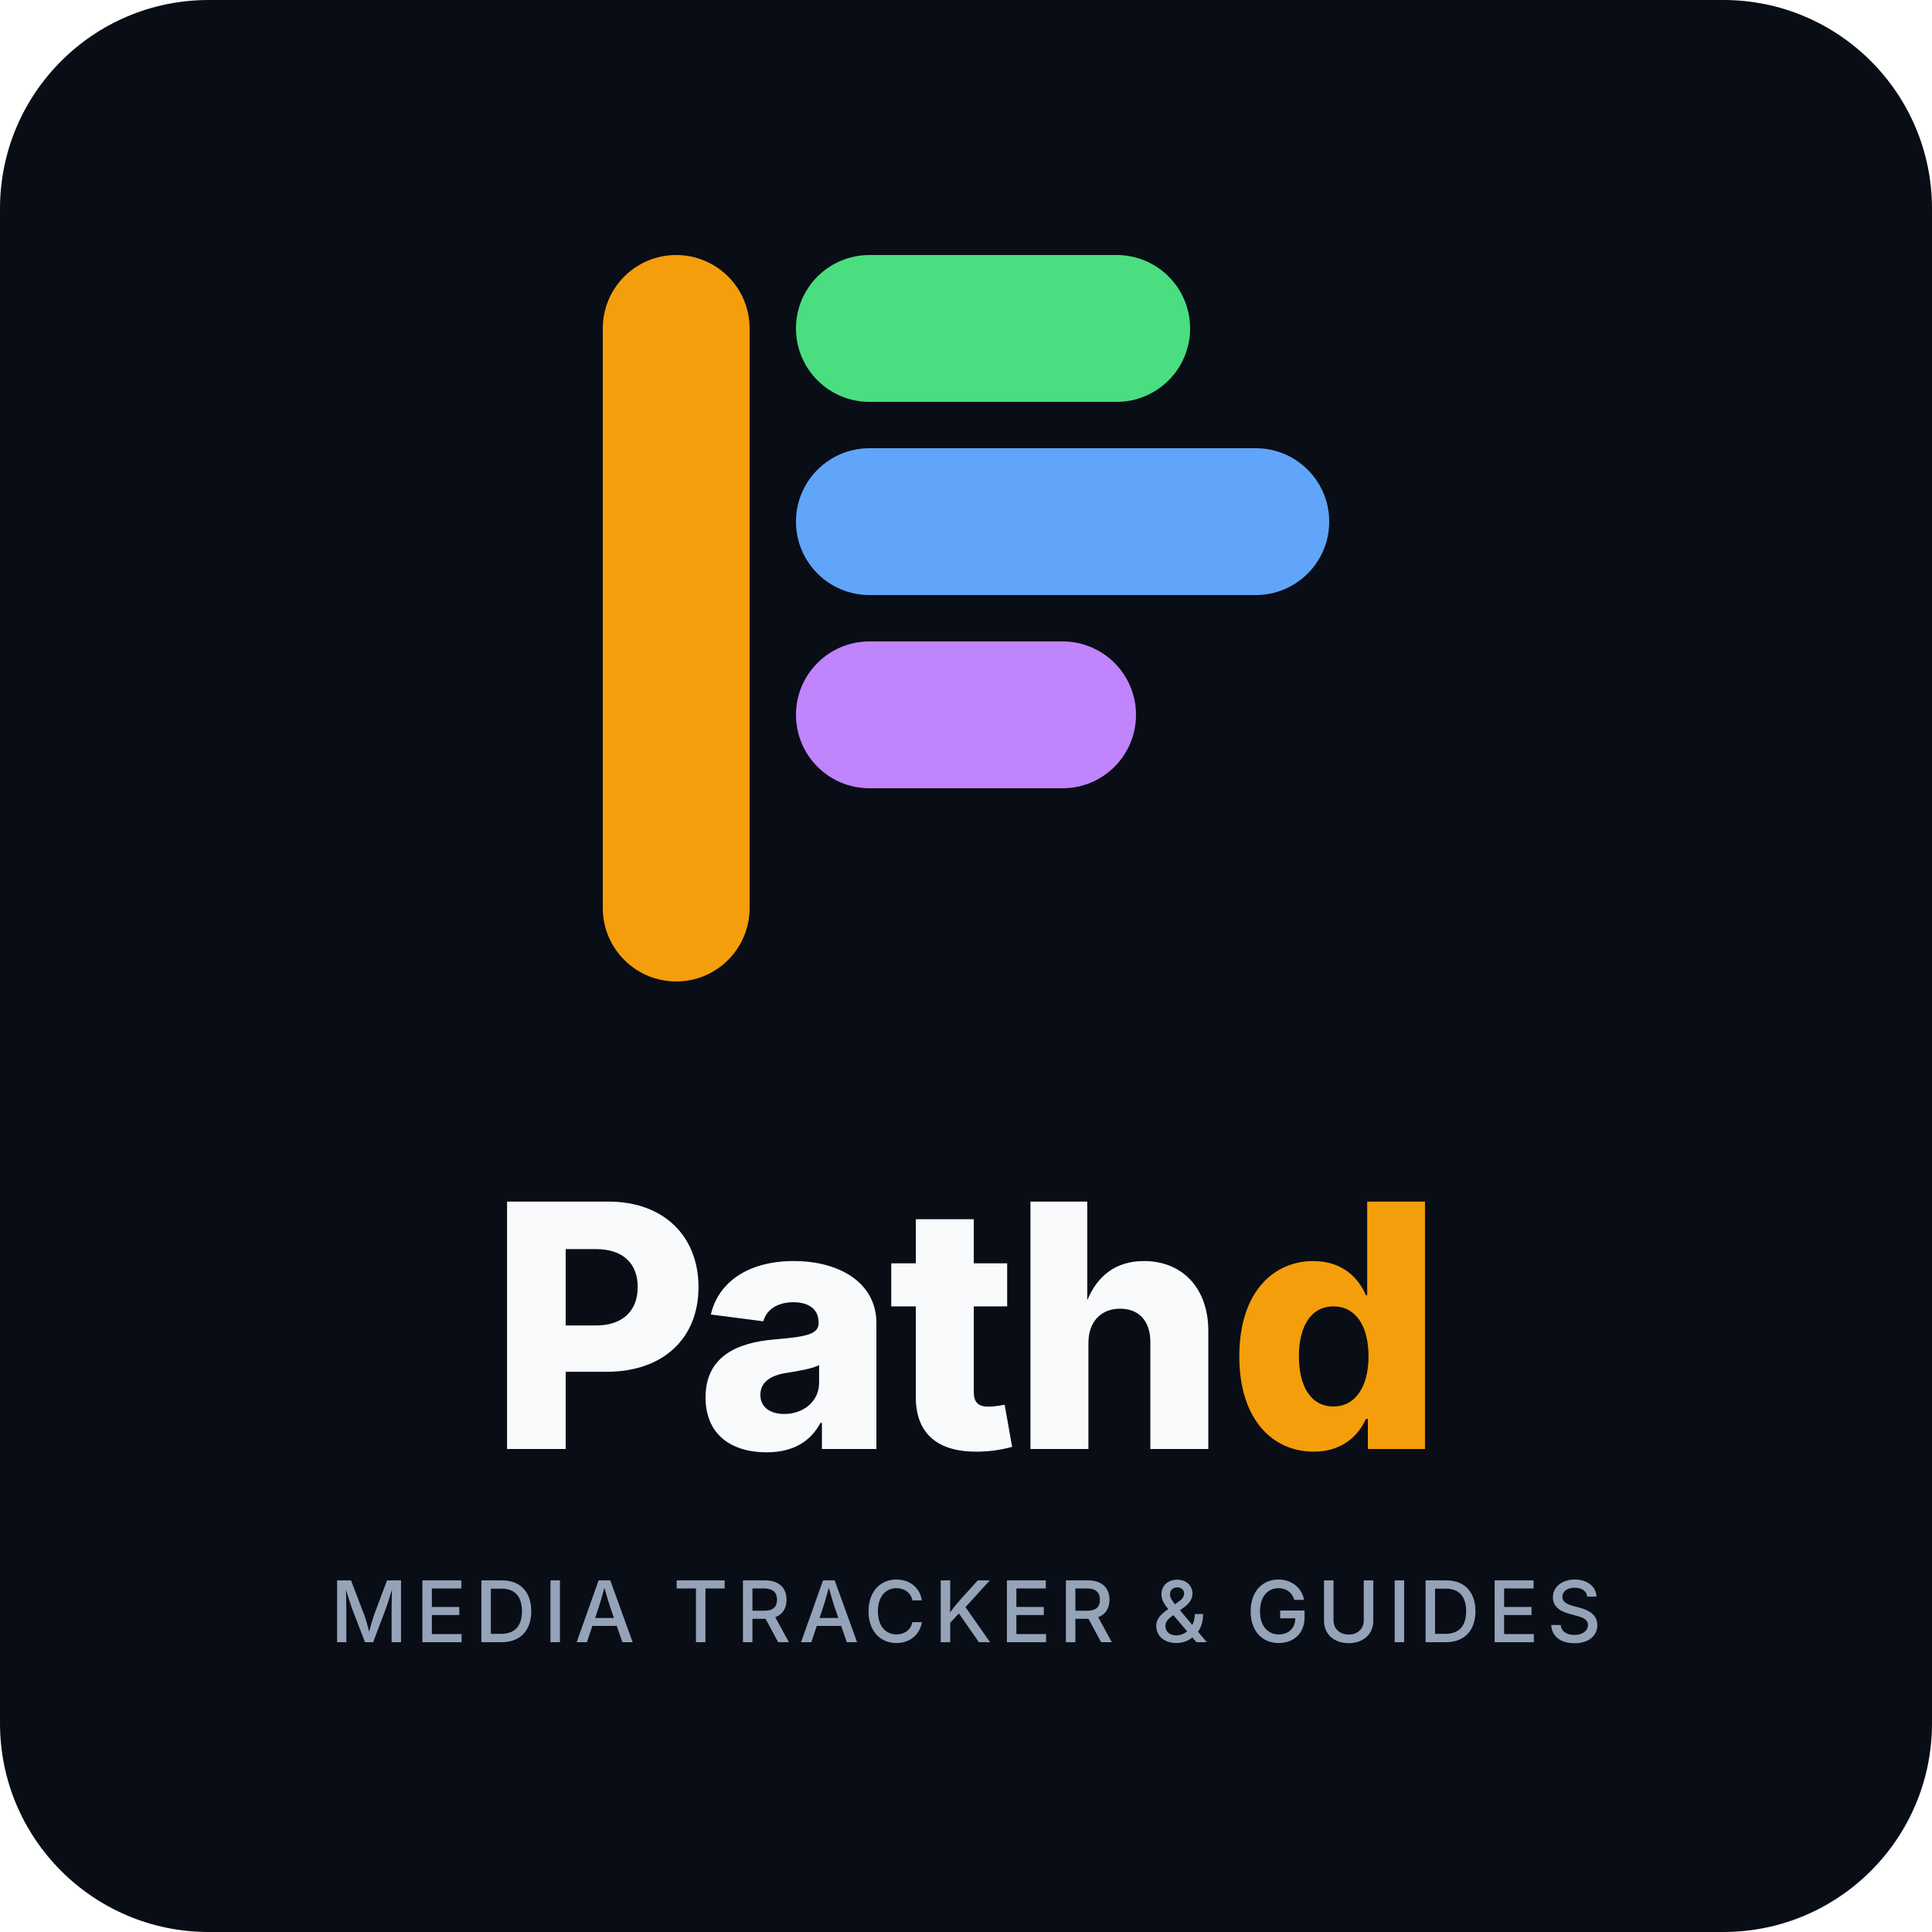
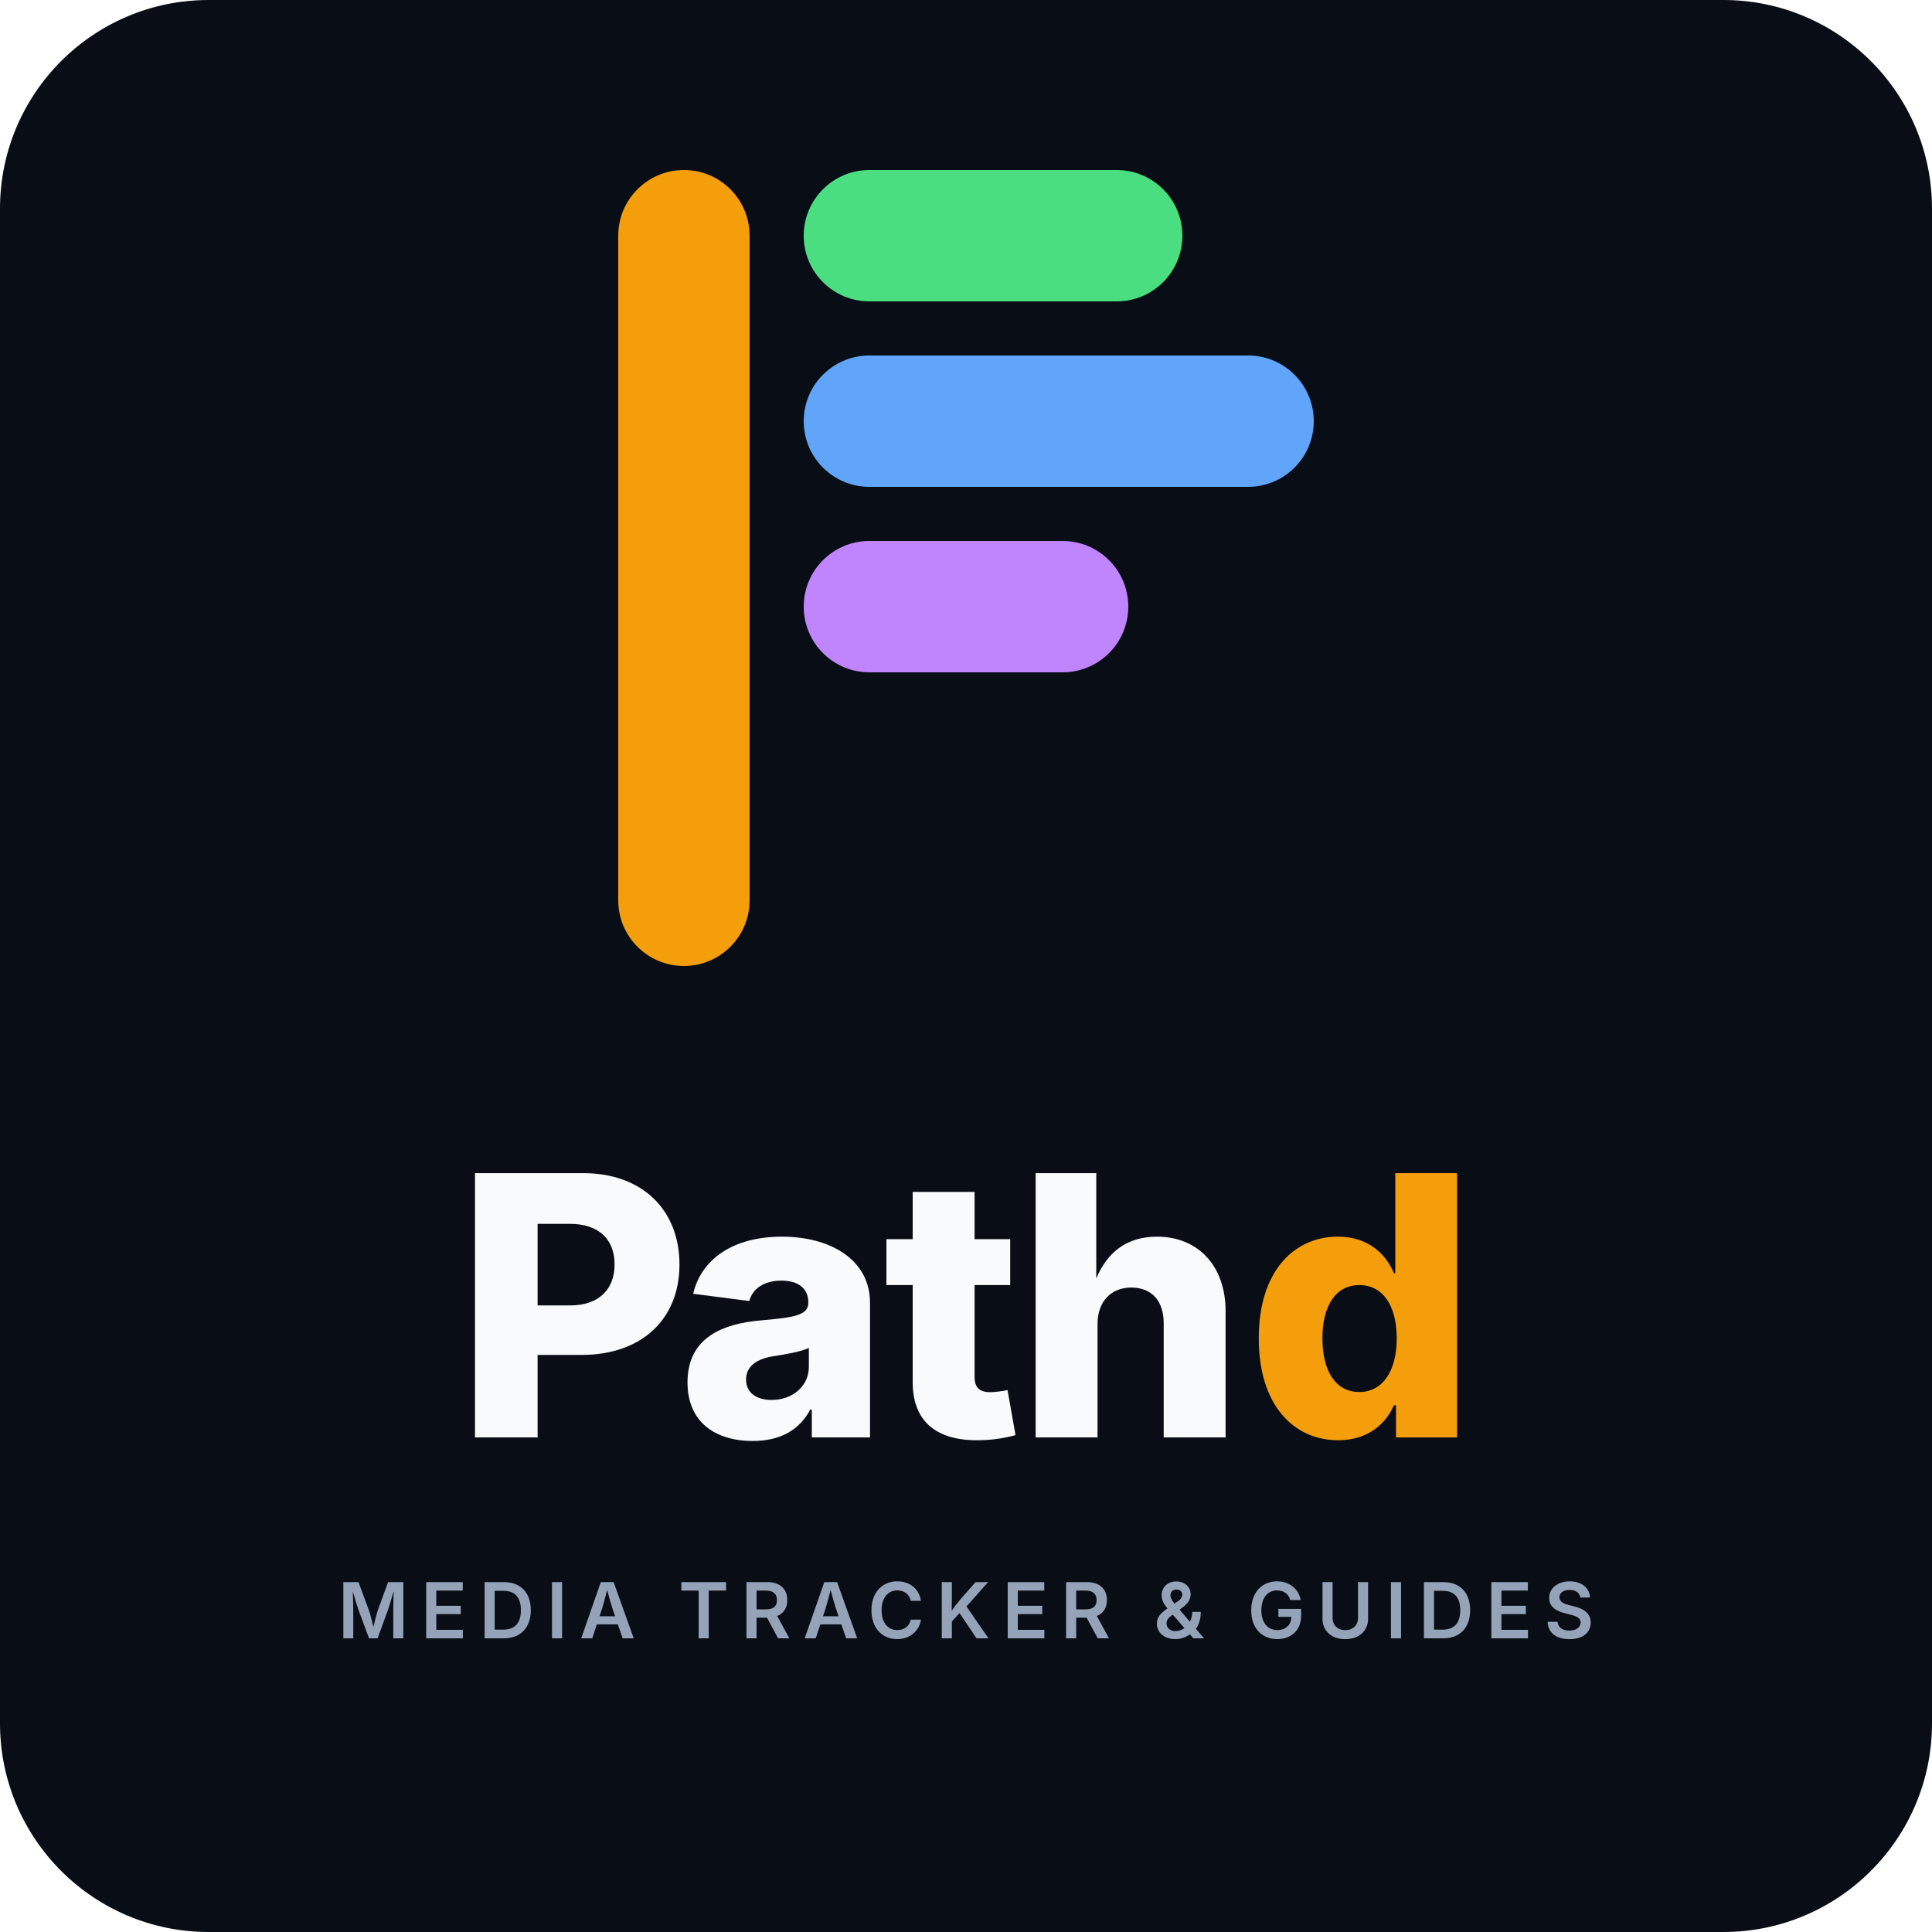
<svg xmlns="http://www.w3.org/2000/svg" viewBox="0 0 500 500" width="100%" height="100%" fill="none">
  <rect width="500" height="500" rx="54" fill="#090d16" />
-   <g transform="translate(150, 60)">
-     <rect x="6" y="6" width="38" height="188" rx="19" fill="#f59e0b" />
-     <rect x="56" y="6" width="102" height="38" rx="19" fill="#4ade80" />
-     <rect x="56" y="56" width="138" height="38" rx="19" fill="#60a5fa" />
-     <rect x="56" y="106" width="88" height="38" rx="19" fill="#c084fc" />
+   <g transform="translate(160, 44)">
+     <rect x="0" y="0" width="34" height="206" rx="17" fill="#f59e0b" />
+     <rect x="48" y="0" width="98" height="34" rx="17" fill="#4ade80" />
+     <rect x="48" y="48" width="132" height="34" rx="17" fill="#60a5fa" />
+     <rect x="48" y="96" width="84" height="34" rx="17" fill="#c084fc" />
  </g>
-   <text x="250" y="375" text-anchor="middle" font-family="'Inter', 'Segoe UI', system-ui, -apple-system, sans-serif" font-size="88" font-weight="800" letter-spacing="-2" fill="#f8fafc">
+   <text x="250" y="372" text-anchor="middle" font-family="'Inter', 'Segoe UI', system-ui, -apple-system, sans-serif" font-size="94" font-weight="800" letter-spacing="-2" fill="#f8fafc">
    Path<tspan fill="#f59e0b">d</tspan>
  </text>
-   <text x="250" y="425" text-anchor="middle" font-family="'Inter', 'Segoe UI', system-ui, -apple-system, sans-serif" font-size="22" font-weight="500" letter-spacing="2" fill="#94a3b8">
+   <text x="250" y="424" text-anchor="middle" font-family="'Inter', 'Segoe UI', system-ui, -apple-system, sans-serif" font-size="20" font-weight="600" letter-spacing="3" fill="#94a3b8">
    MEDIA TRACKER &amp; GUIDES
  </text>
</svg>
